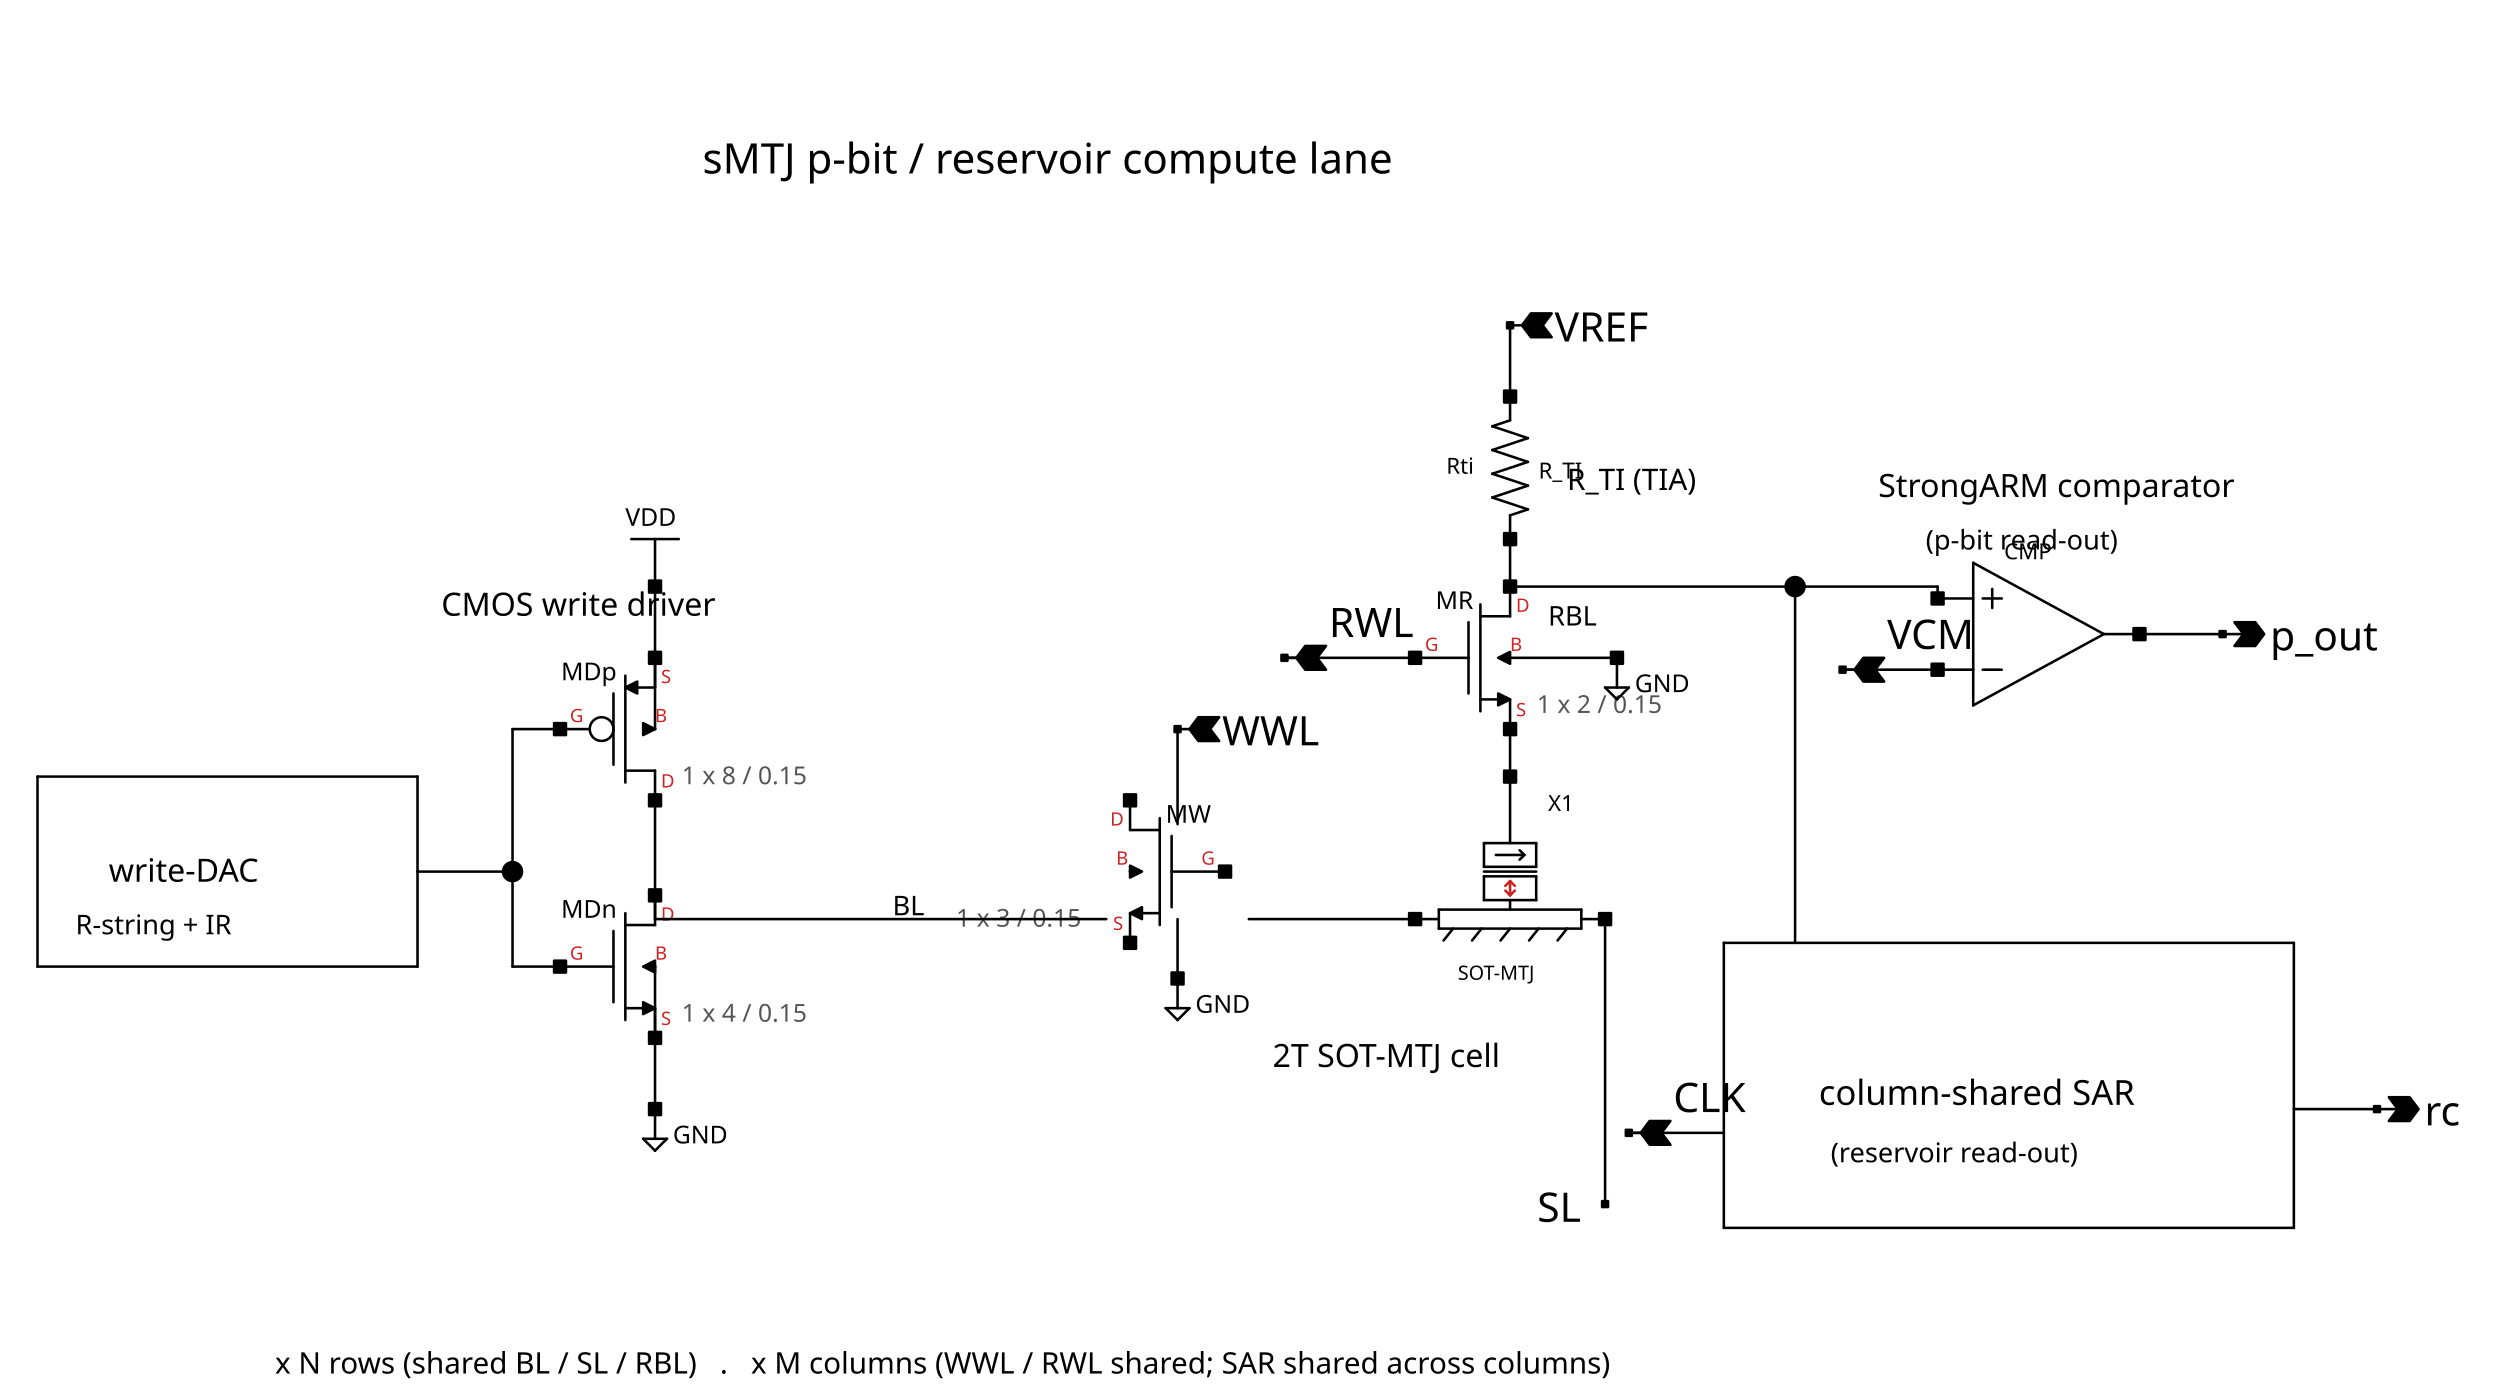
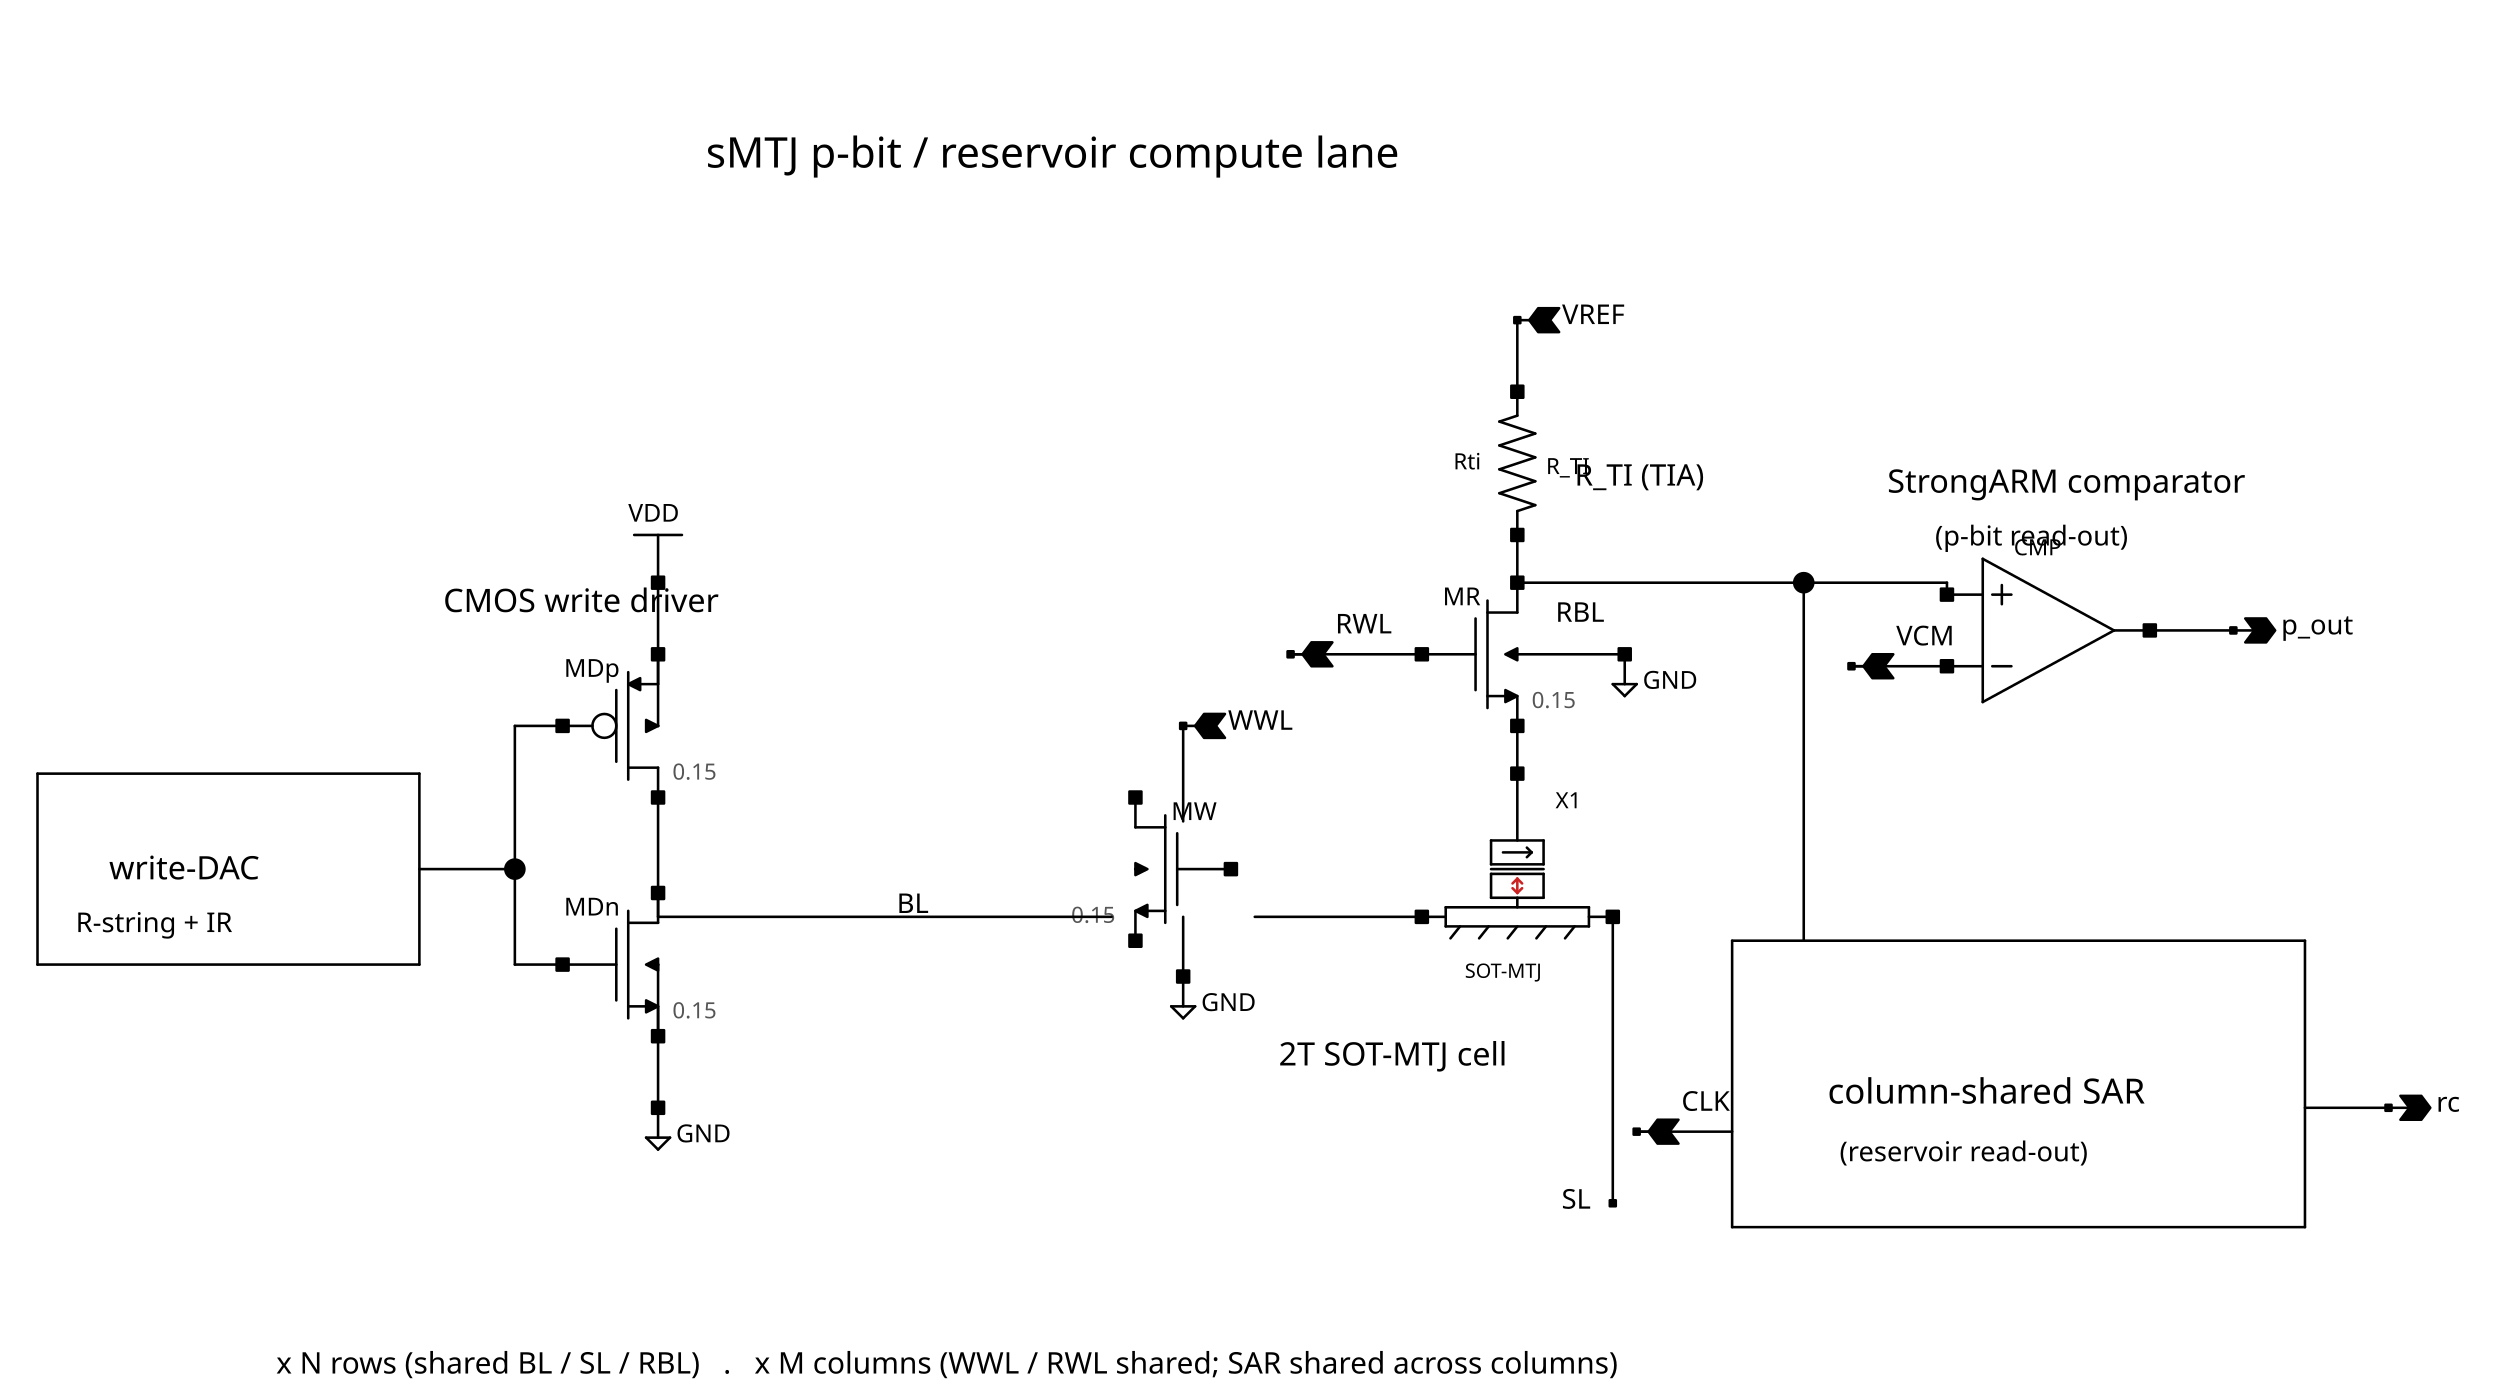
<svg xmlns="http://www.w3.org/2000/svg" width="900" height="503" version="1.1">
  <style type="text/css">
.l0{
 fill: #ffffff;
  stroke: #ffffff;
  stroke-linecap:round;
  stroke-linejoin:round;
-   stroke-width: 0.923;
+   stroke-width: 0.928;
}
.l1{
 fill: #000000;
  stroke: #000000;
  stroke-linecap:round;
  stroke-linejoin:round;
-   stroke-width: 0.923;
+   stroke-width: 0.928;
}
.l2{
  fill: none;
  stroke: #000000;
  stroke-linecap:round;
  stroke-linejoin:round;
-   stroke-width: 0.923;
+   stroke-width: 0.928;
}
.l3{
 fill: #000000; fill-opacity: 0.5;
  stroke: #000000;
  stroke-linecap:round;
  stroke-linejoin:round;
-   stroke-width: 0.923;
+   stroke-width: 0.928;
}
.l4{
 fill: #000000;
  stroke: #000000;
  stroke-linecap:round;
  stroke-linejoin:round;
-   stroke-width: 0.923;
+   stroke-width: 0.928;
}
.l5{
 fill: #000000;
  stroke: #000000;
  stroke-linecap:round;
  stroke-linejoin:round;
-   stroke-width: 0.923;
+   stroke-width: 0.928;
}
.l6{
 fill: #000000; fill-opacity: 0.5;
  stroke: #000000;
  stroke-linecap:round;
  stroke-linejoin:round;
-   stroke-width: 0.923;
+   stroke-width: 0.928;
}
.l7{
 fill: #cc2222; fill-opacity: 0.5;
  stroke: #cc2222;
  stroke-linecap:round;
  stroke-linejoin:round;
-   stroke-width: 0.923;
+   stroke-width: 0.928;
}
.l8{
 fill: #000000; fill-opacity: 0.5;
  stroke: #000000;
  stroke-linecap:round;
  stroke-linejoin:round;
-   stroke-width: 0.923;
+   stroke-width: 0.928;
}
.l9{
 fill: #000000; fill-opacity: 0.5;
  stroke: #000000;
  stroke-linecap:round;
  stroke-linejoin:round;
-   stroke-width: 0.923;
+   stroke-width: 0.928;
}
.l10{
 fill: #000000;
  stroke: #000000;
  stroke-linecap:round;
  stroke-linejoin:round;
-   stroke-width: 0.923;
+   stroke-width: 0.928;
}
.l11{
 fill: #000000; fill-opacity: 0.5;
  stroke: #000000;
  stroke-linecap:round;
  stroke-linejoin:round;
-   stroke-width: 0.923;
+   stroke-width: 0.928;
}
.l12{
 fill: #000000; fill-opacity: 0.5;
  stroke: #000000;
  stroke-linecap:round;
  stroke-linejoin:round;
-   stroke-width: 0.923;
+   stroke-width: 0.928;
}
.l13{
 fill: #555555; fill-opacity: 0.5;
  stroke: #555555;
  stroke-linecap:round;
  stroke-linejoin:round;
-   stroke-width: 0.923;
+   stroke-width: 0.928;
}
.l14{
  fill: none;
  stroke: #000000;
  stroke-linecap:round;
  stroke-linejoin:round;
-   stroke-width: 0.923;
+   stroke-width: 0.928;
}
.l15{
 fill: #000000; fill-opacity: 0.5;
  stroke: #000000;
  stroke-linecap:round;
  stroke-linejoin:round;
-   stroke-width: 0.923;
+   stroke-width: 0.928;
}
.l16{
 fill: #000000; fill-opacity: 0.5;
  stroke: #000000;
  stroke-linecap:round;
  stroke-linejoin:round;
-   stroke-width: 0.923;
+   stroke-width: 0.928;
}
.l17{
  fill: none;
  stroke: #000000;
  stroke-linecap:round;
  stroke-linejoin:round;
-   stroke-width: 0.923;
+   stroke-width: 0.928;
}
.l18{
 fill: #000000; fill-opacity: 0.5;
  stroke: #000000;
  stroke-linecap:round;
  stroke-linejoin:round;
-   stroke-width: 0.923;
+   stroke-width: 0.928;
}
.l19{
  fill: none;
  stroke: #000000;
  stroke-linecap:round;
  stroke-linejoin:round;
-   stroke-width: 0.923;
+   stroke-width: 0.928;
}
.l20{
  fill: none;
  stroke: #000000;
  stroke-linecap:round;
  stroke-linejoin:round;
-   stroke-width: 0.923;
+   stroke-width: 0.928;
}
.l21{
  fill: none;
  stroke: #000000;
  stroke-linecap:round;
  stroke-linejoin:round;
-   stroke-width: 0.923;
+   stroke-width: 0.928;
}
text {font-family: Sans-Serif;}
</style>
  <rect class="l0" x="0" y="0" width="900" height="503" />
-   <text fill="#000000" xml:space="preserve" font-size="9.782" transform="translate(321.316, 329.497)">BL</text>
-   <text fill="#000000" xml:space="preserve" font-size="9.782" transform="translate(557.308, 225.182)">RBL</text>
-   <text fill="#000000" xml:space="preserve" font-size="11.56" transform="translate(39.1513, 317.432)">write-DAC</text>
-   <text fill="#000000" xml:space="preserve" font-size="9.782" transform="translate(27.1807, 336.338)">R-string + IR</text>
-   <text fill="#000000" xml:space="preserve" font-size="12.449" transform="translate(654.783, 397.758)">column-shared SAR</text>
-   <text fill="#000000" xml:space="preserve" font-size="9.782" transform="translate(659.058, 418.422)">(reservoir read-out)</text>
-   <text fill="#000000" xml:space="preserve" font-size="11.56" transform="translate(158.857, 221.667)">CMOS write driver</text>
-   <text fill="#000000" xml:space="preserve" font-size="11.56" transform="translate(458.123, 384.125)">2T SOT-MTJ cell</text>
-   <text fill="#000000" xml:space="preserve" font-size="10.671" transform="translate(564.148, 176.397)">R_TI (TIA)</text>
-   <text fill="#000000" xml:space="preserve" font-size="11.56" transform="translate(676.159, 178.914)">StrongARM comparator</text>
-   <text fill="#000000" xml:space="preserve" font-size="9.782" transform="translate(693.26, 197.821)">(p-bit read-out)</text>
-   <text fill="#000000" xml:space="preserve" font-size="15.117" transform="translate(252.912, 62.438)">sMTJ p-bit / reservoir compute lane</text>
-   <text fill="#000000" xml:space="preserve" font-size="10.671" transform="translate(99.0044, 494.473)">x N rows (shared BL / SL / RBL)   .   x M columns (WWL / RWL shared; SAR shared across columns)</text>
-   <text fill="#000000" xml:space="preserve" font-size="8.892" transform="translate(225.123, 189.318)">VDD</text>
-   <text fill="#000000" xml:space="preserve" font-size="8.892" transform="translate(242.224, 411.629)">GND</text>
-   <text fill="#000000" xml:space="preserve" font-size="14.673" transform="translate(559.659, 122.956)">VREF</text>
-   <text fill="#000000" xml:space="preserve" font-size="8.892" transform="translate(430.334, 364.602)">GND</text>
-   <text fill="#000000" xml:space="preserve" font-size="8.892" transform="translate(588.517, 249.171)">GND</text>
-   <text fill="#000000" xml:space="preserve" font-size="14.673" transform="translate(679.366, 233.615)">VCM</text>
-   <text fill="#000000" xml:space="preserve" font-size="14.673" transform="translate(553.416, 439.857)">SL</text>
-   <text fill="#000000" xml:space="preserve" font-size="14.673" transform="translate(439.953, 268.314)">WWL</text>
-   <text fill="#000000" xml:space="preserve" font-size="14.673" transform="translate(478.43, 229.34)">RWL</text>
-   <text fill="#000000" xml:space="preserve" font-size="14.673" transform="translate(817.241, 234.112)">p_out</text>
-   <text fill="#000000" xml:space="preserve" font-size="14.673" transform="translate(602.412, 400.348)">CLK</text>
-   <text fill="#000000" xml:space="preserve" font-size="14.673" transform="translate(872.819, 405.121)">rc</text>
-   <text fill="#000000" xml:space="preserve" font-size="8.892" transform="translate(201.986, 244.896)">MDp</text>
-   <text fill="#cc2222" xml:space="preserve" font-size="6.669" transform="translate(237.949, 283.492)">D</text>
-   <text fill="#cc2222" xml:space="preserve" font-size="6.669" transform="translate(237.949, 245.915)">S</text>
-   <text fill="#cc2222" xml:space="preserve" font-size="6.669" transform="translate(235.811, 259.978)">B</text>
-   <text fill="#cc2222" xml:space="preserve" font-size="6.669" transform="translate(205.16, 259.978)">G</text>
-   <text fill="#555555" xml:space="preserve" font-size="8.892" transform="translate(245.431, 282.304)">1 x 8 / 0.15</text>
-   <text fill="#000000" xml:space="preserve" font-size="8.892" transform="translate(201.986, 330.4)">MDn</text>
-   <text fill="#cc2222" xml:space="preserve" font-size="6.669" transform="translate(237.949, 368.996)">S</text>
-   <text fill="#cc2222" xml:space="preserve" font-size="6.669" transform="translate(237.949, 331.42)">D</text>
-   <text fill="#cc2222" xml:space="preserve" font-size="6.669" transform="translate(235.811, 345.482)">B</text>
-   <text fill="#cc2222" xml:space="preserve" font-size="6.669" transform="translate(205.16, 345.482)">G</text>
-   <text fill="#555555" xml:space="preserve" font-size="8.892" transform="translate(245.431, 367.808)">1 x 4 / 0.15</text>
-   <text fill="#000000" xml:space="preserve" font-size="8.892" transform="translate(419.646, 296.198)">MW</text>
-   <text fill="#cc2222" xml:space="preserve" font-size="6.669" transform="translate(400.683, 334.794)">S</text>
-   <text fill="#cc2222" xml:space="preserve" font-size="6.669" transform="translate(399.683, 297.218)">D</text>
-   <text fill="#cc2222" xml:space="preserve" font-size="6.669" transform="translate(401.82, 311.281)">B</text>
-   <text fill="#cc2222" xml:space="preserve" font-size="6.669" transform="translate(432.472, 311.281)">G</text>
-   <text fill="#555555" xml:space="preserve" font-size="8.892" transform="translate(344.201, 333.606)">1 x 3 / 0.15</text>
-   <text fill="#000000" xml:space="preserve" font-size="8.892" transform="translate(516.802, 219.244)">MR</text>
-   <text fill="#cc2222" xml:space="preserve" font-size="6.669" transform="translate(545.765, 257.84)">S</text>
-   <text fill="#cc2222" xml:space="preserve" font-size="6.669" transform="translate(545.765, 220.264)">D</text>
-   <text fill="#cc2222" xml:space="preserve" font-size="6.669" transform="translate(543.627, 234.327)">B</text>
-   <text fill="#cc2222" xml:space="preserve" font-size="6.669" transform="translate(512.976, 234.327)">G</text>
-   <text fill="#555555" xml:space="preserve" font-size="8.892" transform="translate(553.247, 256.652)">1 x 2 / 0.15</text>
-   <text fill="#000000" xml:space="preserve" font-size="8.003" transform="translate(557.308, 291.971)">X1</text>
-   <text fill="#000000" xml:space="preserve" font-size="7.114" transform="translate(524.816, 352.726)">SOT-MTJ</text>
-   <text fill="#000000" xml:space="preserve" font-size="8.003" transform="translate(520.657, 170.554)">Rti</text>
-   <text fill="#000000" xml:space="preserve" font-size="8.003" transform="translate(553.888, 172.264)">R_TI</text>
-   <text fill="#000000" xml:space="preserve" font-size="8.003" transform="translate(721.476, 201.336)">CMP</text>
-   <path class="l4" d="M13.5 279.573L150.307 279.573" />
-   <path class="l4" d="M150.307 279.573L150.307 347.977" />
-   <path class="l4" d="M13.5 347.977L150.307 347.977" />
-   <path class="l4" d="M13.5 279.573L13.5 347.977" />
-   <path class="l4" d="M620.581 339.427L825.792 339.427" />
-   <path class="l4" d="M825.792 339.427L825.792 442.032" />
-   <path class="l4" d="M620.581 442.032L825.792 442.032" />
-   <path class="l4" d="M620.581 339.427L620.581 442.032" />
-   <path class="l4" d="M225.123 243.234L225.123 281.711" />
-   <path class="l4" d="M235.811 236.821L235.811 247.509" />
-   <path class="l4" d="M235.811 277.436L235.811 288.124" />
-   <path class="l4" d="M220.848 249.647L220.848 275.298" />
-   <path class="l4" d="M225.123 277.436L235.811 277.436" />
-   <path class="l4" d="M229.399 247.509L235.811 247.509" />
-   <path class="l4" d="M201.61 262.473L212.298 262.473" />
-   <path class="l4" d="M229.399 245.372L225.123 247.509L229.399 249.647L229.399 245.372" />
-   <circle class="l4" cx="216.573" cy="262.473" r="4.275" style="fill:none;" />
-   <path class="l4" d="M225.123 328.739L225.123 367.215" />
-   <path class="l4" d="M201.61 347.977L220.848 347.977" />
-   <path class="l4" d="M235.811 322.326L235.811 333.014" />
-   <path class="l4" d="M235.811 362.94L235.811 373.628" />
-   <path class="l4" d="M220.848 335.151L220.848 360.803" />
-   <path class="l4" d="M225.123 333.014L235.811 333.014" />
-   <path class="l4" d="M225.123 362.94L231.536 362.94" />
-   <path class="l4" d="M231.536 360.803L235.811 362.94L231.536 365.078L231.536 360.803" />
-   <path class="l4" d="M417.508 294.537L417.508 333.014" />
-   <path class="l4" d="M421.784 313.775L441.022 313.775" />
-   <path class="l4" d="M406.82 288.124L406.82 298.812" />
-   <path class="l4" d="M406.82 328.739L406.82 339.427" />
-   <path class="l4" d="M421.784 300.95L421.784 326.601" />
-   <path class="l4" d="M406.82 298.812L417.508 298.812" />
-   <path class="l4" d="M411.095 328.739L417.508 328.739" />
-   <path class="l4" d="M411.095 326.601L406.82 328.739L411.095 330.876L411.095 326.601" />
-   <path class="l4" d="M532.939 217.583L532.939 256.06" />
-   <path class="l4" d="M509.426 236.821L528.664 236.821" />
-   <path class="l4" d="M543.627 211.17L543.627 221.858" />
-   <path class="l4" d="M543.627 251.785L543.627 262.473" />
-   <path class="l4" d="M528.664 223.996L528.664 249.647" />
-   <path class="l4" d="M532.939 221.858L543.627 221.858" />
-   <path class="l4" d="M532.939 251.785L539.352 251.785" />
-   <path class="l4" d="M539.352 249.647L543.627 251.785L539.352 253.922L539.352 249.647" />
-   <path class="l4" d="M509.426 330.876L517.976 330.876" />
-   <path class="l4" d="M569.279 330.876L577.829 330.876" />
-   <path class="l4" d="M517.976 327.456L569.279 327.456" />
-   <path class="l4" d="M569.279 327.456L569.279 334.296" />
-   <path class="l4" d="M517.976 334.296L569.279 334.296" />
-   <path class="l4" d="M517.976 327.456L517.976 334.296" />
-   <path class="l4" d="M519.686 338.572L523.106 334.296" />
-   <path class="l4" d="M529.947 338.572L533.367 334.296" />
-   <path class="l4" d="M540.207 338.572L543.627 334.296" />
-   <path class="l4" d="M550.468 338.572L553.888 334.296" />
-   <path class="l4" d="M560.728 338.572L564.148 334.296" />
-   <path class="l4" d="M543.627 324.036L543.627 327.456" />
-   <path class="l4" d="M534.222 315.485L553.033 315.485" />
-   <path class="l4" d="M553.033 315.485L553.033 324.036" />
-   <path class="l4" d="M534.222 324.036L553.033 324.036" />
-   <path class="l4" d="M534.222 315.485L534.222 324.036" />
-   <path class="l4" d="M534.222 312.065L553.033 312.065" />
-   <path class="l4" d="M553.033 303.515L553.033 312.065" />
-   <path class="l4" d="M534.222 303.515L553.033 303.515" />
-   <path class="l4" d="M534.222 303.515L534.222 312.065" />
-   <path class="l4" d="M534.222 313.775L553.033 313.775" />
-   <path class="l4" d="M543.627 279.573L543.627 303.515" />
-   <path class="l4" d="M538.497 307.79L548.758 307.79" />
-   <path class="l4" d="M547.048 306.08L548.758 307.79" />
-   <path class="l4" d="M547.048 309.5L548.758 307.79" />
-   <path class="l4" d="M543.627 185.519L543.627 194.069" />
-   <path class="l4" d="M543.627 185.519L550.04 183.381" />
-   <path class="l4" d="M537.214 179.106L550.04 183.381" />
-   <path class="l4" d="M537.214 179.106L550.04 174.831" />
-   <path class="l4" d="M537.214 170.555L550.04 174.831" />
-   <path class="l4" d="M537.214 170.555L550.04 166.28" />
-   <path class="l4" d="M537.214 162.005L550.04 166.28" />
-   <path class="l4" d="M537.214 162.005L550.04 157.73" />
-   <path class="l4" d="M537.214 153.454L550.04 157.73" />
-   <path class="l4" d="M537.214 153.454L543.627 151.317" />
-   <path class="l4" d="M543.627 142.766L543.627 151.317" />
-   <path class="l4" d="M710.361 202.62L710.361 253.922" />
-   <path class="l4" d="M710.361 202.62L757.388 228.271" />
-   <path class="l4" d="M710.361 253.922L757.388 228.271" />
-   <path class="l4" d="M697.535 215.445L710.361 215.445" />
-   <path class="l4" d="M697.535 241.096L710.361 241.096" />
-   <path class="l4" d="M757.388 228.271L770.214 228.271" />
-   <path class="l4" d="M713.781 215.445L720.621 215.445" />
-   <path class="l4" d="M717.201 212.025L717.201 218.865" />
-   <path class="l4" d="M713.781 241.096L720.621 241.096" />
-   <path class="l4" d="M235.811 194.069L235.811 211.17" />
-   <path class="l4" d="M227.261 194.069L244.362 194.069" />
-   <path class="l4" d="M235.811 399.28L235.811 409.968" />
-   <path class="l4" d="M231.536 409.968L240.087 409.968" />
-   <path class="l4" d="M235.811 414.243L240.087 409.968" />
-   <path class="l4" d="M231.536 409.968L235.811 414.243" />
-   <path class="l4" d="M423.921 352.252L423.921 362.94" />
-   <path class="l4" d="M419.646 362.94L428.196 362.94" />
-   <path class="l4" d="M423.921 367.215L428.196 362.94" />
-   <path class="l4" d="M419.646 362.94L423.921 367.215" />
-   <path class="l4" d="M582.104 236.821L582.104 247.509" />
-   <path class="l4" d="M577.829 247.509L586.38 247.509" />
-   <path class="l4" d="M582.104 251.785L586.38 247.509" />
-   <path class="l4" d="M577.829 247.509L582.104 251.785" />
-   <path class="l5" d="M231.536 260.335L235.811 262.473L231.536 264.61L231.536 260.335" />
-   <path class="l5" d="M233.674 285.986L237.949 285.986L237.949 290.262L233.674 290.262L233.674 285.986z" />
-   <path class="l5" d="M199.472 260.335L203.747 260.335L203.747 264.61L199.472 264.61L199.472 260.335z" />
-   <path class="l5" d="M233.674 234.684L237.949 234.684L237.949 238.959L233.674 238.959L233.674 234.684z" />
-   <path class="l5" d="M235.745 262.406L235.878 262.406L235.878 262.539L235.745 262.539L235.745 262.406z" />
-   <path class="l5" d="M235.811 345.839L231.536 347.977L235.811 350.115L235.811 345.839" />
-   <path class="l5" d="M233.674 320.188L237.949 320.188L237.949 324.463L233.674 324.463L233.674 320.188z" />
-   <path class="l5" d="M199.472 345.839L203.747 345.839L203.747 350.115L199.472 350.115L199.472 345.839z" />
-   <path class="l5" d="M233.674 371.491L237.949 371.491L237.949 375.766L233.674 375.766L233.674 371.491z" />
-   <path class="l5" d="M235.745 347.91L235.878 347.91L235.878 348.044L235.745 348.044L235.745 347.91z" />
-   <path class="l5" d="M406.82 311.638L411.095 313.775L406.82 315.913L406.82 311.638" />
-   <path class="l5" d="M404.683 285.986L408.958 285.986L408.958 290.262L404.683 290.262L404.683 285.986z" />
-   <path class="l5" d="M438.884 311.638L443.16 311.638L443.16 315.913L438.884 315.913L438.884 311.638z" />
-   <path class="l5" d="M404.683 337.289L408.958 337.289L408.958 341.564L404.683 341.564L404.683 337.289z" />
-   <path class="l5" d="M406.753 313.708L406.887 313.708L406.887 313.842L406.753 313.842L406.753 313.708z" />
-   <path class="l5" d="M543.627 234.684L539.352 236.821L543.627 238.959L543.627 234.684" />
-   <path class="l5" d="M541.49 209.032L545.765 209.032L545.765 213.308L541.49 213.308L541.49 209.032z" />
-   <path class="l5" d="M507.288 234.684L511.563 234.684L511.563 238.959L507.288 238.959L507.288 234.684z" />
-   <path class="l5" d="M541.49 260.335L545.765 260.335L545.765 264.61L541.49 264.61L541.49 260.335z" />
-   <path class="l5" d="M543.561 236.754L543.694 236.754L543.694 236.888L543.561 236.888L543.561 236.754z" />
-   <path class="l5" d="M507.288 328.739L511.563 328.739L511.563 333.014L507.288 333.014L507.288 328.739z" />
-   <path class="l5" d="M575.691 328.739L579.967 328.739L579.967 333.014L575.691 333.014L575.691 328.739z" />
-   <path class="l5" d="M541.49 277.436L545.765 277.436L545.765 281.711L541.49 281.711L541.49 277.436z" />
-   <path class="l5" d="M541.49 140.629L545.765 140.629L545.765 144.904L541.49 144.904L541.49 140.629z" />
-   <path class="l5" d="M541.49 191.931L545.765 191.931L545.765 196.207L541.49 196.207L541.49 191.931z" />
-   <path class="l5" d="M695.398 213.308L699.673 213.308L699.673 217.583L695.398 217.583L695.398 213.308z" />
-   <path class="l5" d="M695.398 238.959L699.673 238.959L699.673 243.234L695.398 243.234L695.398 238.959z" />
-   <path class="l5" d="M768.076 226.133L772.352 226.133L772.352 230.408L768.076 230.408L768.076 226.133z" />
-   <path class="l5" d="M233.674 209.032L237.949 209.032L237.949 213.308L233.674 213.308L233.674 209.032z" />
-   <path class="l5" d="M233.674 397.142L237.949 397.142L237.949 401.417L233.674 401.417L233.674 397.142z" />
-   <path class="l5" d="M543.627 117.115L547.903 117.115" />
-   <path class="l5" d="M547.903 117.115L551.109 112.84L558.591 112.84L555.384 117.115L558.591 121.39L551.109 121.39L547.903 117.115" />
-   <path class="l5" d="M542.559 116.046L544.696 116.046L544.696 118.184L542.559 118.184L542.559 116.046z" />
-   <path class="l5" d="M421.784 350.115L426.059 350.115L426.059 354.39L421.784 354.39L421.784 350.115z" />
-   <path class="l5" d="M579.967 234.684L584.242 234.684L584.242 238.959L579.967 238.959L579.967 234.684z" />
-   <path class="l5" d="M663.333 241.096L667.609 241.096" />
-   <path class="l5" d="M667.609 241.096L670.815 236.821L678.297 236.821L675.09 241.096L678.297 245.372L670.815 245.372L667.609 241.096" />
-   <path class="l5" d="M662.265 240.028L664.402 240.028L664.402 242.165L662.265 242.165L662.265 240.028z" />
-   <path class="l5" d="M576.76 432.413L578.898 432.413L578.898 434.55L576.76 434.55L576.76 432.413z" />
-   <path class="l5" d="M423.921 262.473L428.196 262.473" />
-   <path class="l5" d="M428.196 262.473L431.403 258.197L438.884 258.197L435.678 262.473L438.884 266.748L431.403 266.748L428.196 262.473" />
-   <path class="l5" d="M422.852 261.404L424.99 261.404L424.99 263.541L422.852 263.541L422.852 261.404z" />
-   <path class="l5" d="M462.398 236.821L466.673 236.821" />
-   <path class="l5" d="M466.673 236.821L469.88 232.546L477.361 232.546L474.155 236.821L477.361 241.096L469.88 241.096L466.673 236.821" />
-   <path class="l5" d="M461.329 235.752L463.467 235.752L463.467 237.89L461.329 237.89L461.329 235.752z" />
-   <path class="l5" d="M800.141 228.271L807.622 228.271" />
-   <path class="l5" d="M815.104 228.271L811.897 223.996L804.416 223.996L807.622 228.271L804.416 232.546L811.897 232.546L815.104 228.271" />
-   <path class="l5" d="M799.072 227.202L801.209 227.202L801.209 229.34L799.072 229.34L799.072 227.202z" />
-   <path class="l5" d="M586.38 407.83L590.655 407.83" />
-   <path class="l5" d="M590.655 407.83L593.861 403.555L601.343 403.555L598.136 407.83L601.343 412.105L593.861 412.105L590.655 407.83" />
-   <path class="l5" d="M585.311 406.761L587.448 406.761L587.448 408.899L585.311 408.899L585.311 406.761z" />
-   <path class="l5" d="M855.718 399.28L863.2 399.28" />
-   <path class="l5" d="M870.682 399.28L867.475 395.004L859.994 395.004L863.2 399.28L859.994 403.555L867.475 403.555L870.682 399.28" />
-   <path class="l5" d="M854.65 398.211L856.787 398.211L856.787 400.348L854.65 400.348L854.65 398.211z" />
-   <path class="l7" d="M543.627 317.195L543.627 322.326" />
-   <path class="l7" d="M541.917 318.905L543.627 317.195" />
-   <path class="l7" d="M543.627 317.195L545.337 318.905" />
-   <path class="l7" d="M541.917 320.616L543.627 322.326" />
-   <path class="l7" d="M543.627 322.326L545.337 320.616" />
-   <path class="l1" d="M150.307 313.775L184.509 313.775" />
-   <path class="l1" d="M184.509 262.473L184.509 347.977" />
-   <path class="l1" d="M184.509 262.473L201.61 262.473" />
-   <path class="l1" d="M184.509 347.977L201.61 347.977" />
-   <path class="l1" d="M235.811 211.17L235.811 236.821" />
-   <path class="l1" d="M235.811 236.821L235.811 262.473" />
-   <path class="l1" d="M235.811 347.977L235.811 373.628" />
-   <path class="l1" d="M235.811 373.628L235.811 399.28" />
-   <path class="l1" d="M235.811 288.124L235.811 322.326" />
-   <path class="l1" d="M235.811 322.326L235.811 330.876" />
-   <path class="l1" d="M235.811 330.876L398.27 330.876" />
-   <path class="l1" d="M449.572 330.876L509.426 330.876" />
-   <path class="l1" d="M577.829 330.876L577.829 433.481" />
-   <path class="l1" d="M543.627 262.473L543.627 279.573" />
-   <path class="l1" d="M543.627 194.069L543.627 211.17" />
-   <path class="l1" d="M543.627 117.115L543.627 142.766" />
-   <path class="l1" d="M543.627 211.17L697.535 211.17" />
-   <path class="l1" d="M697.535 211.17L697.535 215.445" />
-   <path class="l1" d="M646.233 211.17L646.233 339.427" />
-   <path class="l1" d="M770.214 228.271L800.141 228.271" />
-   <path class="l1" d="M586.38 407.83L620.581 407.83" />
-   <path class="l1" d="M825.792 399.28L855.718 399.28" />
-   <path class="l1" d="M423.921 330.876L423.921 352.252" />
-   <path class="l1" d="M543.627 236.821L582.104 236.821" />
-   <path class="l1" d="M663.333 241.096L697.535 241.096" />
-   <path class="l1" d="M423.921 262.473L423.921 296.674" />
-   <path class="l1" d="M462.398 236.821L509.426 236.821" />
-   <circle class="l1" cx="184.509" cy="313.775" r="3.42" />
-   <circle class="l1" cx="646.233" cy="211.17" r="3.42" />
+   <text fill="#000000" xml:space="preserve" font-size="9.83" transform="translate(322.831, 328.681)">BL</text>
+   <text fill="#000000" xml:space="preserve" font-size="9.83" transform="translate(559.984, 223.852)">RBL</text>
+   <text fill="#000000" xml:space="preserve" font-size="11.617" transform="translate(39.2776, 316.555)">write-DAC</text>
+   <text fill="#000000" xml:space="preserve" font-size="9.83" transform="translate(27.248, 335.555)">R-string + IR</text>
+   <text fill="#000000" xml:space="preserve" font-size="12.511" transform="translate(657.939, 397.277)">column-shared SAR</text>
+   <text fill="#000000" xml:space="preserve" font-size="9.83" transform="translate(662.235, 418.043)">(reservoir read-out)</text>
+   <text fill="#000000" xml:space="preserve" font-size="11.617" transform="translate(159.573, 220.319)">CMOS write driver</text>
+   <text fill="#000000" xml:space="preserve" font-size="11.617" transform="translate(460.311, 383.577)">2T SOT-MTJ cell</text>
+   <text fill="#000000" xml:space="preserve" font-size="10.723" transform="translate(566.858, 174.827)">R_TI (TIA)</text>
+   <text fill="#000000" xml:space="preserve" font-size="11.617" transform="translate(679.42, 177.357)">StrongARM comparator</text>
+   <text fill="#000000" xml:space="preserve" font-size="9.83" transform="translate(696.605, 196.356)">(p-bit read-out)</text>
+   <text fill="#000000" xml:space="preserve" font-size="15.192" transform="translate(254.091, 60.307)">sMTJ p-bit / reservoir compute lane</text>
+   <text fill="#000000" xml:space="preserve" font-size="10.723" transform="translate(99.4252, 494.468)">x N rows (shared BL / SL / RBL)   .   x M columns (WWL / RWL shared; SAR shared across columns)</text>
+   <text fill="#000000" xml:space="preserve" font-size="8.936" transform="translate(226.165, 187.811)">VDD</text>
+   <text fill="#000000" xml:space="preserve" font-size="8.936" transform="translate(243.35, 411.217)">GND</text>
+   <text fill="#000000" xml:space="preserve" font-size="9.83" transform="translate(562.347, 116.66)">VREF</text>
+   <text fill="#000000" xml:space="preserve" font-size="8.936" transform="translate(432.385, 363.958)">GND</text>
+   <text fill="#000000" xml:space="preserve" font-size="8.936" transform="translate(591.347, 247.959)">GND</text>
+   <text fill="#000000" xml:space="preserve" font-size="9.83" transform="translate(682.642, 232.326)">VCM</text>
+   <text fill="#000000" xml:space="preserve" font-size="9.83" transform="translate(562.162, 435.12)">SL</text>
+   <text fill="#000000" xml:space="preserve" font-size="9.83" transform="translate(442.052, 262.733)">WWL</text>
+   <text fill="#000000" xml:space="preserve" font-size="9.83" transform="translate(480.718, 228.03)">RWL</text>
+   <text fill="#000000" xml:space="preserve" font-size="9.83" transform="translate(821.197, 228.363)">p_out</text>
+   <text fill="#000000" xml:space="preserve" font-size="9.83" transform="translate(605.31, 399.88)">CLK</text>
+   <text fill="#000000" xml:space="preserve" font-size="9.83" transform="translate(877.048, 400.213)">rc</text>
+   <text fill="#000000" xml:space="preserve" font-size="8.936" transform="translate(203.017, 243.663)">MDp</text>
+   <text fill="#555555" xml:space="preserve" font-size="8.043" transform="translate(242.061, 280.658)">0.15</text>
+   <text fill="#000000" xml:space="preserve" font-size="8.936" transform="translate(203.017, 329.588)">MDn</text>
+   <text fill="#555555" xml:space="preserve" font-size="8.043" transform="translate(242.061, 366.583)">0.15</text>
+   <text fill="#000000" xml:space="preserve" font-size="8.936" transform="translate(421.645, 295.218)">MW</text>
+   <text fill="#555555" xml:space="preserve" font-size="8.043" transform="translate(385.6, 332.213)">0.15</text>
+   <text fill="#000000" xml:space="preserve" font-size="8.936" transform="translate(519.347, 217.885)">MR</text>
+   <text fill="#555555" xml:space="preserve" font-size="8.043" transform="translate(551.392, 254.881)">0.15</text>
+   <text fill="#000000" xml:space="preserve" font-size="8.043" transform="translate(559.984, 290.969)">X1</text>
+   <text fill="#000000" xml:space="preserve" font-size="7.149" transform="translate(527.333, 352.024)">SOT-MTJ</text>
+   <text fill="#000000" xml:space="preserve" font-size="8.043" transform="translate(523.207, 168.955)">Rti</text>
+   <text fill="#000000" xml:space="preserve" font-size="8.043" transform="translate(556.547, 170.674)">R_TI</text>
+   <text fill="#000000" xml:space="preserve" font-size="8.043" transform="translate(724.961, 199.889)">CMP</text>
+   <path class="l4" d="M13.5 278.511L150.98 278.511" />
+   <path class="l4" d="M150.98 278.511L150.98 347.251" />
+   <path class="l4" d="M13.5 347.251L150.98 347.251" />
+   <path class="l4" d="M13.5 278.511L13.5 347.251" />
+   <path class="l4" d="M623.569 338.659L829.789 338.659" />
+   <path class="l4" d="M829.789 338.659L829.789 441.769" />
+   <path class="l4" d="M623.569 441.769L829.789 441.769" />
+   <path class="l4" d="M623.569 338.659L623.569 441.769" />
+   <path class="l4" d="M226.165 241.993L226.165 280.659" />
+   <path class="l4" d="M236.906 235.548L236.906 246.289" />
+   <path class="l4" d="M236.906 276.363L236.906 287.104" />
+   <path class="l4" d="M221.869 248.437L221.869 274.215" />
+   <path class="l4" d="M226.165 276.363L236.906 276.363" />
+   <path class="l4" d="M230.461 246.289L236.906 246.289" />
+   <path class="l4" d="M202.535 261.326L213.276 261.326" />
+   <path class="l4" d="M230.461 244.141L226.165 246.289L230.461 248.437L230.461 244.141" />
+   <circle class="l4" cx="217.572" cy="261.326" r="4.296" style="fill:none;" />
+   <path class="l4" d="M226.165 327.918L226.165 366.584" />
+   <path class="l4" d="M202.535 347.251L221.869 347.251" />
+   <path class="l4" d="M236.906 321.474L236.906 332.214" />
+   <path class="l4" d="M236.906 362.288L236.906 373.029" />
+   <path class="l4" d="M221.869 334.362L221.869 360.14" />
+   <path class="l4" d="M226.165 332.214L236.906 332.214" />
+   <path class="l4" d="M226.165 362.288L232.609 362.288" />
+   <path class="l4" d="M232.609 360.14L236.906 362.288L232.609 364.436L232.609 360.14" />
+   <path class="l4" d="M419.497 293.548L419.497 332.214" />
+   <path class="l4" d="M423.793 312.881L443.126 312.881" />
+   <path class="l4" d="M408.756 287.104L408.756 297.844" />
+   <path class="l4" d="M408.756 327.918L408.756 338.659" />
+   <path class="l4" d="M423.793 299.992L423.793 325.77" />
+   <path class="l4" d="M408.756 297.844L419.497 297.844" />
+   <path class="l4" d="M413.052 327.918L419.497 327.918" />
+   <path class="l4" d="M413.052 325.77L408.756 327.918L413.052 330.066L413.052 325.77" />
+   <path class="l4" d="M535.496 216.215L535.496 254.882" />
+   <path class="l4" d="M511.866 235.548L531.199 235.548" />
+   <path class="l4" d="M546.236 209.771L546.236 220.512" />
+   <path class="l4" d="M546.236 250.585L546.236 261.326" />
+   <path class="l4" d="M531.199 222.66L531.199 248.437" />
+   <path class="l4" d="M535.496 220.512L546.236 220.512" />
+   <path class="l4" d="M535.496 250.585L541.94 250.585" />
+   <path class="l4" d="M541.94 248.437L546.236 250.585L541.94 252.734L541.94 248.437" />
+   <path class="l4" d="M511.866 330.066L520.459 330.066" />
+   <path class="l4" d="M572.014 330.066L580.606 330.066" />
+   <path class="l4" d="M520.459 326.629L572.014 326.629" />
+   <path class="l4" d="M572.014 326.629L572.014 333.503" />
+   <path class="l4" d="M520.459 333.503L572.014 333.503" />
+   <path class="l4" d="M520.459 326.629L520.459 333.503" />
+   <path class="l4" d="M522.177 337.799L525.614 333.503" />
+   <path class="l4" d="M532.488 337.799L535.925 333.503" />
+   <path class="l4" d="M542.799 337.799L546.236 333.503" />
+   <path class="l4" d="M553.11 337.799L556.547 333.503" />
+   <path class="l4" d="M563.421 337.799L566.858 333.503" />
+   <path class="l4" d="M546.236 323.192L546.236 326.629" />
+   <path class="l4" d="M536.784 314.6L555.688 314.6" />
+   <path class="l4" d="M555.688 314.6L555.688 323.192" />
+   <path class="l4" d="M536.784 323.192L555.688 323.192" />
+   <path class="l4" d="M536.784 314.6L536.784 323.192" />
+   <path class="l4" d="M536.784 311.163L555.688 311.163" />
+   <path class="l4" d="M555.688 302.57L555.688 311.163" />
+   <path class="l4" d="M536.784 302.57L555.688 302.57" />
+   <path class="l4" d="M536.784 302.57L536.784 311.163" />
+   <path class="l4" d="M536.784 312.881L555.688 312.881" />
+   <path class="l4" d="M546.236 278.511L546.236 302.57" />
+   <path class="l4" d="M541.081 306.866L551.392 306.866" />
+   <path class="l4" d="M549.673 305.148L551.392 306.866" />
+   <path class="l4" d="M549.673 308.585L551.392 306.866" />
+   <path class="l4" d="M546.236 183.993L546.236 192.586" />
+   <path class="l4" d="M546.236 183.993L552.681 181.845" />
+   <path class="l4" d="M539.792 177.549L552.681 181.845" />
+   <path class="l4" d="M539.792 177.549L552.681 173.253" />
+   <path class="l4" d="M539.792 168.956L552.681 173.253" />
+   <path class="l4" d="M539.792 168.956L552.681 164.66" />
+   <path class="l4" d="M539.792 160.364L552.681 164.66" />
+   <path class="l4" d="M539.792 160.364L552.681 156.068" />
+   <path class="l4" d="M539.792 151.771L552.681 156.068" />
+   <path class="l4" d="M539.792 151.771L546.236 149.623" />
+   <path class="l4" d="M546.236 141.031L546.236 149.623" />
+   <path class="l4" d="M713.79 201.178L713.79 252.734" />
+   <path class="l4" d="M713.79 201.178L761.049 226.956" />
+   <path class="l4" d="M713.79 252.734L761.049 226.956" />
+   <path class="l4" d="M700.902 214.067L713.79 214.067" />
+   <path class="l4" d="M700.902 239.845L713.79 239.845" />
+   <path class="l4" d="M761.049 226.956L773.938 226.956" />
+   <path class="l4" d="M717.227 214.067L724.101 214.067" />
+   <path class="l4" d="M720.664 210.63L720.664 217.504" />
+   <path class="l4" d="M717.227 239.845L724.101 239.845" />
+   <path class="l4" d="M236.906 192.586L236.906 209.771" />
+   <path class="l4" d="M228.313 192.586L245.498 192.586" />
+   <path class="l4" d="M236.906 398.806L236.906 409.547" />
+   <path class="l4" d="M232.609 409.547L241.202 409.547" />
+   <path class="l4" d="M236.906 413.843L241.202 409.547" />
+   <path class="l4" d="M232.609 409.547L236.906 413.843" />
+   <path class="l4" d="M425.941 351.547L425.941 362.288" />
+   <path class="l4" d="M421.645 362.288L430.237 362.288" />
+   <path class="l4" d="M425.941 366.584L430.237 362.288" />
+   <path class="l4" d="M421.645 362.288L425.941 366.584" />
+   <path class="l4" d="M584.903 235.548L584.903 246.289" />
+   <path class="l4" d="M580.606 246.289L589.199 246.289" />
+   <path class="l4" d="M584.903 250.585L589.199 246.289" />
+   <path class="l4" d="M580.606 246.289L584.903 250.585" />
+   <path class="l5" d="M232.609 259.178L236.906 261.326L232.609 263.474L232.609 259.178" />
+   <path class="l5" d="M234.757 284.955L239.054 284.955L239.054 289.252L234.757 289.252L234.757 284.955z" />
+   <path class="l5" d="M200.387 259.178L204.684 259.178L204.684 263.474L200.387 263.474L200.387 259.178z" />
+   <path class="l5" d="M234.757 233.4L239.054 233.4L239.054 237.697L234.757 237.697L234.757 233.4z" />
+   <path class="l5" d="M236.838 261.259L236.973 261.259L236.973 261.393L236.838 261.393L236.838 261.259z" />
+   <path class="l5" d="M236.906 345.103L232.609 347.251L236.906 349.399L236.906 345.103" />
+   <path class="l5" d="M234.757 319.326L239.054 319.326L239.054 323.622L234.757 323.622L234.757 319.326z" />
+   <path class="l5" d="M200.387 345.103L204.684 345.103L204.684 349.399L200.387 349.399L200.387 345.103z" />
+   <path class="l5" d="M234.757 370.881L239.054 370.881L239.054 375.177L234.757 375.177L234.757 370.881z" />
+   <path class="l5" d="M236.838 347.184L236.973 347.184L236.973 347.318L236.838 347.318L236.838 347.184z" />
+   <path class="l5" d="M408.756 310.733L413.052 312.881L408.756 315.029L408.756 310.733" />
+   <path class="l5" d="M406.608 284.955L410.904 284.955L410.904 289.252L406.608 289.252L406.608 284.955z" />
+   <path class="l5" d="M440.978 310.733L445.274 310.733L445.274 315.029L440.978 315.029L440.978 310.733z" />
+   <path class="l5" d="M406.608 336.511L410.904 336.511L410.904 340.807L406.608 340.807L406.608 336.511z" />
+   <path class="l5" d="M408.689 312.814L408.823 312.814L408.823 312.948L408.689 312.948L408.689 312.814z" />
+   <path class="l5" d="M546.236 233.4L541.94 235.548L546.236 237.697L546.236 233.4" />
+   <path class="l5" d="M544.088 207.623L548.384 207.623L548.384 211.919L544.088 211.919L544.088 207.623z" />
+   <path class="l5" d="M509.718 233.4L514.014 233.4L514.014 237.697L509.718 237.697L509.718 233.4z" />
+   <path class="l5" d="M544.088 259.178L548.384 259.178L548.384 263.474L544.088 263.474L544.088 259.178z" />
+   <path class="l5" d="M546.169 235.481L546.303 235.481L546.303 235.616L546.169 235.616L546.169 235.481z" />
+   <path class="l5" d="M509.718 327.918L514.014 327.918L514.014 332.214L509.718 332.214L509.718 327.918z" />
+   <path class="l5" d="M578.458 327.918L582.754 327.918L582.754 332.214L578.458 332.214L578.458 327.918z" />
+   <path class="l5" d="M544.088 276.363L548.384 276.363L548.384 280.659L544.088 280.659L544.088 276.363z" />
+   <path class="l5" d="M544.088 138.883L548.384 138.883L548.384 143.179L544.088 143.179L544.088 138.883z" />
+   <path class="l5" d="M544.088 190.438L548.384 190.438L548.384 194.734L544.088 194.734L544.088 190.438z" />
+   <path class="l5" d="M698.753 211.919L703.05 211.919L703.05 216.215L698.753 216.215L698.753 211.919z" />
+   <path class="l5" d="M698.753 237.697L703.05 237.697L703.05 241.993L698.753 241.993L698.753 237.697z" />
+   <path class="l5" d="M771.79 224.808L776.086 224.808L776.086 229.104L771.79 229.104L771.79 224.808z" />
+   <path class="l5" d="M234.757 207.623L239.054 207.623L239.054 211.919L234.757 211.919L234.757 207.623z" />
+   <path class="l5" d="M234.757 396.658L239.054 396.658L239.054 400.954L234.757 400.954L234.757 396.658z" />
+   <path class="l5" d="M546.236 115.253L550.532 115.253" />
+   <path class="l5" d="M550.532 115.253L553.755 110.957L561.273 110.957L558.051 115.253L561.273 119.549L553.755 119.549L550.532 115.253" />
+   <path class="l5" d="M545.162 114.179L547.31 114.179L547.31 116.327L545.162 116.327L545.162 114.179z" />
+   <path class="l5" d="M423.793 349.399L428.089 349.399L428.089 353.696L423.793 353.696L423.793 349.399z" />
+   <path class="l5" d="M582.754 233.4L587.051 233.4L587.051 237.697L582.754 237.697L582.754 233.4z" />
+   <path class="l5" d="M666.531 239.845L670.828 239.845" />
+   <path class="l5" d="M670.828 239.845L674.05 235.548L681.568 235.548L678.346 239.845L681.568 244.141L674.05 244.141L670.828 239.845" />
+   <path class="l5" d="M665.457 238.771L667.606 238.771L667.606 240.919L665.457 240.919L665.457 238.771z" />
+   <path class="l5" d="M579.532 432.102L581.68 432.102L581.68 434.25L579.532 434.25L579.532 432.102z" />
+   <path class="l5" d="M425.941 261.326L430.237 261.326" />
+   <path class="l5" d="M430.237 261.326L433.459 257.03L440.978 257.03L437.756 261.326L440.978 265.622L433.459 265.622L430.237 261.326" />
+   <path class="l5" d="M424.867 260.252L427.015 260.252L427.015 262.4L424.867 262.4L424.867 260.252z" />
+   <path class="l5" d="M464.607 235.548L468.904 235.548" />
+   <path class="l5" d="M468.904 235.548L472.126 231.252L479.644 231.252L476.422 235.548L479.644 239.845L472.126 239.845L468.904 235.548" />
+   <path class="l5" d="M463.533 234.474L465.681 234.474L465.681 236.623L463.533 236.623L463.533 234.474z" />
+   <path class="l5" d="M804.012 226.956L811.53 226.956" />
+   <path class="l5" d="M819.049 226.956L815.827 222.66L808.308 222.66L811.53 226.956L808.308 231.252L815.827 231.252L819.049 226.956" />
+   <path class="l5" d="M802.938 225.882L805.086 225.882L805.086 228.03L802.938 228.03L802.938 225.882z" />
+   <path class="l5" d="M589.199 407.399L593.495 407.399" />
+   <path class="l5" d="M593.495 407.399L596.717 403.103L604.236 403.103L601.014 407.399L604.236 411.695L596.717 411.695L593.495 407.399" />
+   <path class="l5" d="M588.125 406.325L590.273 406.325L590.273 408.473L588.125 408.473L588.125 406.325z" />
+   <path class="l5" d="M859.863 398.806L867.382 398.806" />
+   <path class="l5" d="M874.9 398.806L871.678 394.51L864.159 394.51L867.382 398.806L864.159 403.103L871.678 403.103L874.9 398.806" />
+   <path class="l5" d="M858.789 397.732L860.937 397.732L860.937 399.88L858.789 399.88L858.789 397.732z" />
+   <path class="l7" d="M546.236 316.318L546.236 321.474" />
+   <path class="l7" d="M544.518 318.037L546.236 316.318" />
+   <path class="l7" d="M546.236 316.318L547.955 318.037" />
+   <path class="l7" d="M544.518 319.755L546.236 321.474" />
+   <path class="l7" d="M546.236 321.474L547.955 319.755" />
+   <path class="l1" d="M150.98 312.881L185.35 312.881" />
+   <path class="l1" d="M185.35 261.326L185.35 347.251" />
+   <path class="l1" d="M185.35 261.326L202.535 261.326" />
+   <path class="l1" d="M185.35 347.251L202.535 347.251" />
+   <path class="l1" d="M236.906 209.771L236.906 235.548" />
+   <path class="l1" d="M236.906 235.548L236.906 261.326" />
+   <path class="l1" d="M236.906 347.251L236.906 373.029" />
+   <path class="l1" d="M236.906 373.029L236.906 398.806" />
+   <path class="l1" d="M236.906 287.104L236.906 321.474" />
+   <path class="l1" d="M236.906 321.474L236.906 330.066" />
+   <path class="l1" d="M236.906 330.066L400.163 330.066" />
+   <path class="l1" d="M451.719 330.066L511.866 330.066" />
+   <path class="l1" d="M580.606 330.066L580.606 433.176" />
+   <path class="l1" d="M546.236 261.326L546.236 278.511" />
+   <path class="l1" d="M546.236 192.586L546.236 209.771" />
+   <path class="l1" d="M546.236 115.253L546.236 141.031" />
+   <path class="l1" d="M546.236 209.771L700.902 209.771" />
+   <path class="l1" d="M700.902 209.771L700.902 214.067" />
+   <path class="l1" d="M649.346 209.771L649.346 338.659" />
+   <path class="l1" d="M773.938 226.956L804.012 226.956" />
+   <path class="l1" d="M589.199 407.399L623.569 407.399" />
+   <path class="l1" d="M829.789 398.806L859.863 398.806" />
+   <path class="l1" d="M425.941 330.066L425.941 351.547" />
+   <path class="l1" d="M546.236 235.548L584.903 235.548" />
+   <path class="l1" d="M666.531 239.845L700.902 239.845" />
+   <path class="l1" d="M425.941 261.326L425.941 295.696" />
+   <path class="l1" d="M464.607 235.548L511.866 235.548" />
+   <circle class="l1" cx="185.35" cy="312.881" r="3.437" />
+   <circle class="l1" cx="649.346" cy="209.771" r="3.437" />
</svg>
